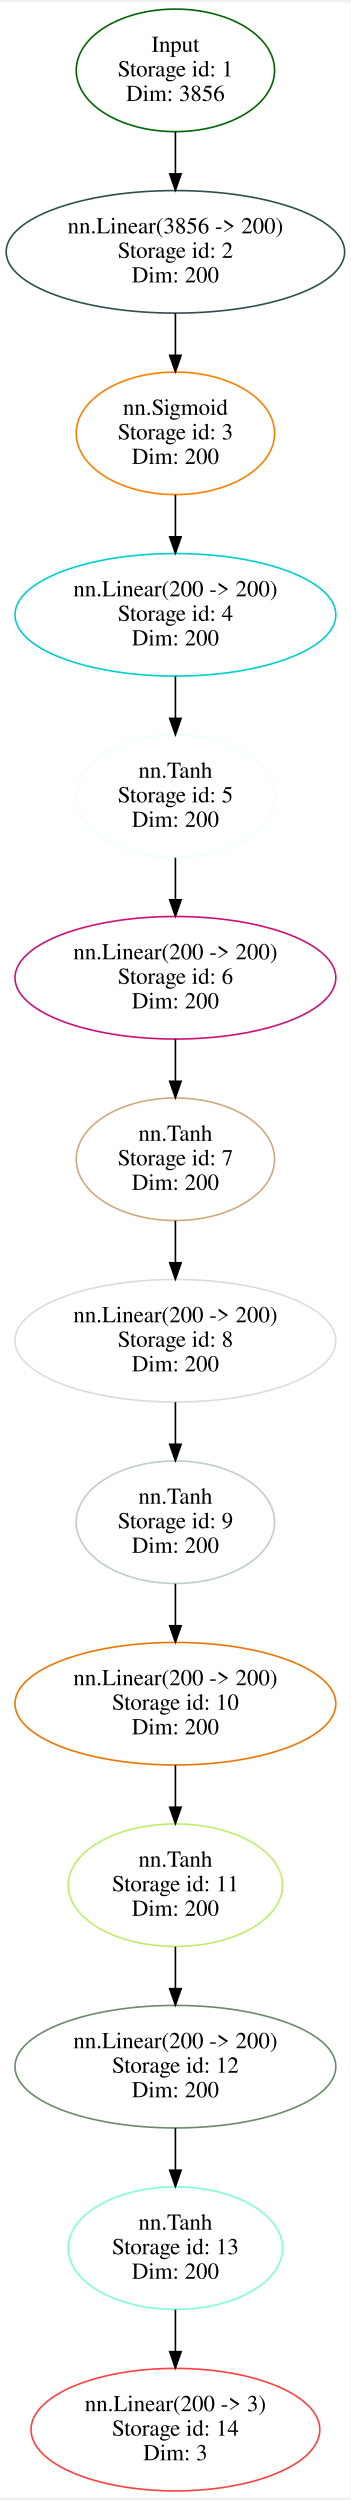
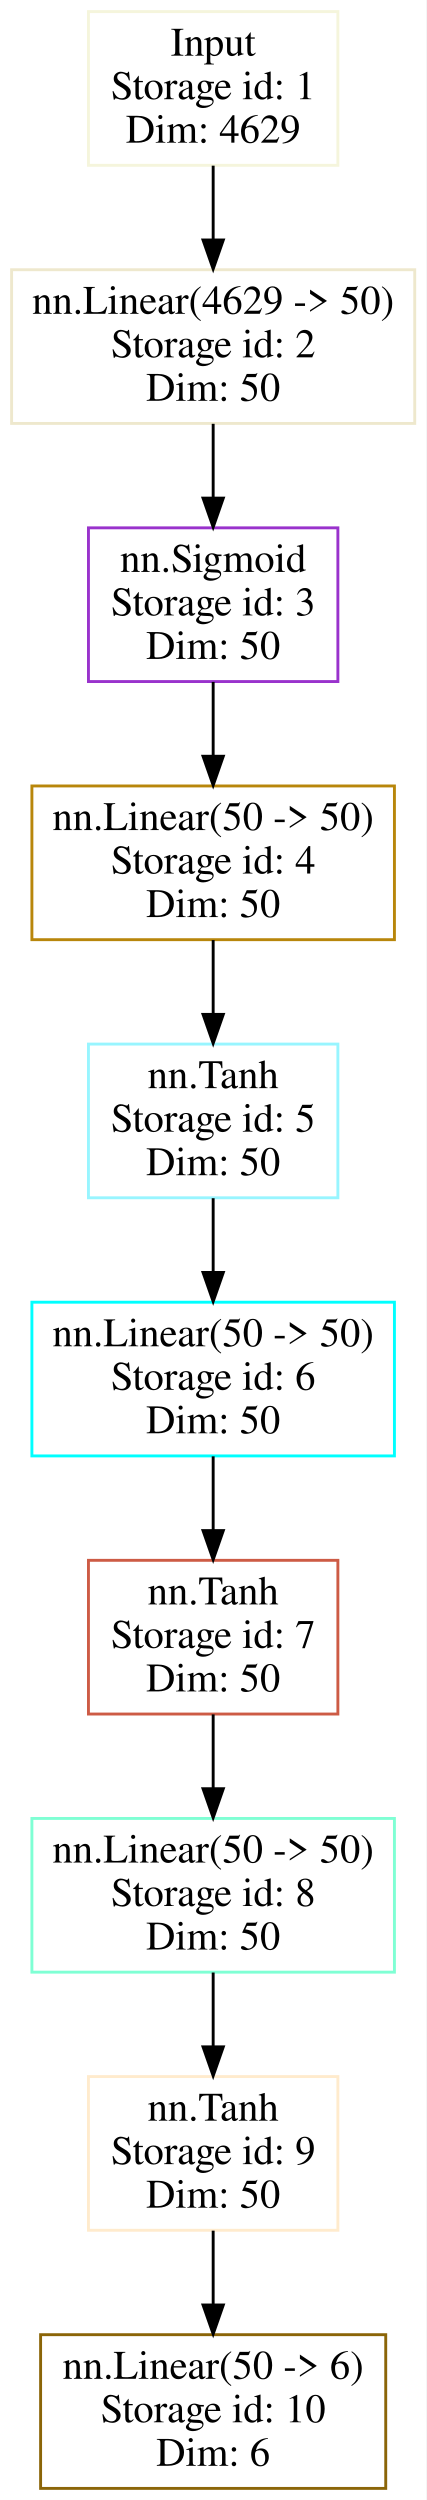
- <svg xmlns="http://www.w3.org/2000/svg" width="214pt" height="1525pt" viewBox="0.00 0.00 214.48 1525.35">
-   <g id="graph0" class="graph" transform="scale(1 1) rotate(0) translate(4 1521.35)">
-     <polygon fill="white" stroke="none" points="-4,4 -4,-1521.35 210.475,-1521.35 210.475,4 -4,4" />
+ <svg xmlns="http://www.w3.org/2000/svg" width="147pt" height="862pt" viewBox="0.00 0.00 147.00 862.00">
+   <g id="graph0" class="graph" transform="scale(1 1) rotate(0) translate(4 858)">
+     <polygon fill="white" stroke="none" points="-4,4 -4,-858 143,-858 143,4 -4,4" />
    <g id="node1" class="node">
-       <ellipse fill="none" stroke="darkgreen" cx="103.238" cy="-1479.87" rx="60.623" ry="37.453" />
-       <text text-anchor="middle" x="103.238" y="-1491.17" font-family="Times,serif" font-size="14.00">Input</text>
-       <text text-anchor="middle" x="103.238" y="-1476.17" font-family="Times,serif" font-size="14.00">Storage id: 1</text>
-       <text text-anchor="middle" x="103.238" y="-1461.17" font-family="Times,serif" font-size="14.00">Dim: 3856</text>
+       <polygon fill="none" stroke="beige" points="112.5,-854 26.5,-854 26.5,-801 112.5,-801 112.5,-854" />
+       <text text-anchor="middle" x="69.5" y="-838.8" font-family="Times,serif" font-size="14.00">Input</text>
+       <text text-anchor="middle" x="69.5" y="-823.8" font-family="Times,serif" font-size="14.00">Storage id: 1</text>
+       <text text-anchor="middle" x="69.5" y="-808.8" font-family="Times,serif" font-size="14.00">Dim: 4629</text>
    </g>
    <g id="node2" class="node">
-       <ellipse fill="none" stroke="darkslategray" cx="103.238" cy="-1368.92" rx="103.476" ry="37.453" />
-       <text text-anchor="middle" x="103.238" y="-1380.22" font-family="Times,serif" font-size="14.00">nn.Linear(3856 -&gt; 200)</text>
-       <text text-anchor="middle" x="103.238" y="-1365.22" font-family="Times,serif" font-size="14.00">Storage id: 2</text>
-       <text text-anchor="middle" x="103.238" y="-1350.22" font-family="Times,serif" font-size="14.00">Dim: 200</text>
+       <polygon fill="none" stroke="#eee8cd" points="139,-765 0,-765 0,-712 139,-712 139,-765" />
+       <text text-anchor="middle" x="69.5" y="-749.8" font-family="Times,serif" font-size="14.00">nn.Linear(4629 -&gt; 50)</text>
+       <text text-anchor="middle" x="69.5" y="-734.8" font-family="Times,serif" font-size="14.00">Storage id: 2</text>
+       <text text-anchor="middle" x="69.5" y="-719.8" font-family="Times,serif" font-size="14.00">Dim: 50</text>
    </g>
    <g id="edge1" class="edge">
-       <path fill="none" stroke="black" d="M103.238,-1442.29C103.238,-1434.11 103.238,-1425.33 103.238,-1416.81" />
-       <polygon fill="black" stroke="black" points="106.738,-1416.59 103.238,-1406.59 99.738,-1416.59 106.738,-1416.59" />
+       <path fill="none" stroke="black" d="M69.5,-800.868C69.5,-792.886 69.5,-783.932 69.5,-775.384" />
+       <polygon fill="black" stroke="black" points="73,-775.25 69.5,-765.25 66,-775.25 73,-775.25" />
    </g>
    <g id="node3" class="node">
-       <ellipse fill="none" stroke="#ff7f00" cx="103.238" cy="-1257.96" rx="60.623" ry="37.453" />
-       <text text-anchor="middle" x="103.238" y="-1269.26" font-family="Times,serif" font-size="14.00">nn.Sigmoid</text>
-       <text text-anchor="middle" x="103.238" y="-1254.26" font-family="Times,serif" font-size="14.00">Storage id: 3</text>
-       <text text-anchor="middle" x="103.238" y="-1239.26" font-family="Times,serif" font-size="14.00">Dim: 200</text>
+       <polygon fill="none" stroke="darkorchid" points="112.5,-676 26.5,-676 26.5,-623 112.5,-623 112.5,-676" />
+       <text text-anchor="middle" x="69.5" y="-660.8" font-family="Times,serif" font-size="14.00">nn.Sigmoid</text>
+       <text text-anchor="middle" x="69.5" y="-645.8" font-family="Times,serif" font-size="14.00">Storage id: 3</text>
+       <text text-anchor="middle" x="69.5" y="-630.8" font-family="Times,serif" font-size="14.00">Dim: 50</text>
    </g>
    <g id="edge2" class="edge">
-       <path fill="none" stroke="black" d="M103.238,-1331.33C103.238,-1323.16 103.238,-1314.38 103.238,-1305.85" />
-       <polygon fill="black" stroke="black" points="106.738,-1305.64 103.238,-1295.64 99.738,-1305.64 106.738,-1305.64" />
+       <path fill="none" stroke="black" d="M69.5,-711.868C69.5,-703.886 69.5,-694.932 69.5,-686.384" />
+       <polygon fill="black" stroke="black" points="73,-686.25 69.5,-676.25 66,-686.25 73,-686.25" />
    </g>
    <g id="node4" class="node">
-       <ellipse fill="none" stroke="darkturquoise" cx="103.238" cy="-1147.01" rx="98.076" ry="37.453" />
-       <text text-anchor="middle" x="103.238" y="-1158.31" font-family="Times,serif" font-size="14.00">nn.Linear(200 -&gt; 200)</text>
-       <text text-anchor="middle" x="103.238" y="-1143.31" font-family="Times,serif" font-size="14.00">Storage id: 4</text>
-       <text text-anchor="middle" x="103.238" y="-1128.31" font-family="Times,serif" font-size="14.00">Dim: 200</text>
+       <polygon fill="none" stroke="darkgoldenrod" points="132,-587 7,-587 7,-534 132,-534 132,-587" />
+       <text text-anchor="middle" x="69.5" y="-571.8" font-family="Times,serif" font-size="14.00">nn.Linear(50 -&gt; 50)</text>
+       <text text-anchor="middle" x="69.5" y="-556.8" font-family="Times,serif" font-size="14.00">Storage id: 4</text>
+       <text text-anchor="middle" x="69.5" y="-541.8" font-family="Times,serif" font-size="14.00">Dim: 50</text>
    </g>
    <g id="edge3" class="edge">
-       <path fill="none" stroke="black" d="M103.238,-1220.38C103.238,-1212.21 103.238,-1203.43 103.238,-1194.9" />
-       <polygon fill="black" stroke="black" points="106.738,-1194.68 103.238,-1184.68 99.738,-1194.68 106.738,-1194.68" />
+       <path fill="none" stroke="black" d="M69.5,-622.868C69.5,-614.886 69.5,-605.932 69.5,-597.384" />
+       <polygon fill="black" stroke="black" points="73,-597.25 69.5,-587.25 66,-597.25 73,-597.25" />
    </g>
    <g id="node5" class="node">
-       <ellipse fill="none" stroke="#f0ffff" cx="103.238" cy="-1036.06" rx="60.623" ry="37.453" />
-       <text text-anchor="middle" x="103.238" y="-1047.36" font-family="Times,serif" font-size="14.00">nn.Tanh</text>
-       <text text-anchor="middle" x="103.238" y="-1032.36" font-family="Times,serif" font-size="14.00">Storage id: 5</text>
-       <text text-anchor="middle" x="103.238" y="-1017.36" font-family="Times,serif" font-size="14.00">Dim: 200</text>
+       <polygon fill="none" stroke="#98f5ff" points="112.5,-498 26.5,-498 26.5,-445 112.5,-445 112.5,-498" />
+       <text text-anchor="middle" x="69.5" y="-482.8" font-family="Times,serif" font-size="14.00">nn.Tanh</text>
+       <text text-anchor="middle" x="69.5" y="-467.8" font-family="Times,serif" font-size="14.00">Storage id: 5</text>
+       <text text-anchor="middle" x="69.5" y="-452.8" font-family="Times,serif" font-size="14.00">Dim: 50</text>
    </g>
    <g id="edge4" class="edge">
-       <path fill="none" stroke="black" d="M103.238,-1109.43C103.238,-1101.25 103.238,-1092.47 103.238,-1083.95" />
-       <polygon fill="black" stroke="black" points="106.738,-1083.73 103.238,-1073.73 99.738,-1083.73 106.738,-1083.73" />
+       <path fill="none" stroke="black" d="M69.5,-533.868C69.5,-525.886 69.5,-516.932 69.5,-508.384" />
+       <polygon fill="black" stroke="black" points="73,-508.25 69.5,-498.25 66,-508.25 73,-508.25" />
    </g>
    <g id="node6" class="node">
-       <ellipse fill="none" stroke="#cd1076" cx="103.238" cy="-925.103" rx="98.076" ry="37.453" />
-       <text text-anchor="middle" x="103.238" y="-936.403" font-family="Times,serif" font-size="14.00">nn.Linear(200 -&gt; 200)</text>
-       <text text-anchor="middle" x="103.238" y="-921.403" font-family="Times,serif" font-size="14.00">Storage id: 6</text>
-       <text text-anchor="middle" x="103.238" y="-906.403" font-family="Times,serif" font-size="14.00">Dim: 200</text>
+       <polygon fill="none" stroke="cyan" points="132,-409 7,-409 7,-356 132,-356 132,-409" />
+       <text text-anchor="middle" x="69.5" y="-393.8" font-family="Times,serif" font-size="14.00">nn.Linear(50 -&gt; 50)</text>
+       <text text-anchor="middle" x="69.5" y="-378.8" font-family="Times,serif" font-size="14.00">Storage id: 6</text>
+       <text text-anchor="middle" x="69.5" y="-363.8" font-family="Times,serif" font-size="14.00">Dim: 50</text>
    </g>
    <g id="edge5" class="edge">
-       <path fill="none" stroke="black" d="M103.238,-998.474C103.238,-990.299 103.238,-981.519 103.238,-972.993" />
-       <polygon fill="black" stroke="black" points="106.738,-972.775 103.238,-962.775 99.738,-972.775 106.738,-972.775" />
+       <path fill="none" stroke="black" d="M69.5,-444.868C69.5,-436.886 69.5,-427.932 69.5,-419.384" />
+       <polygon fill="black" stroke="black" points="73,-419.25 69.5,-409.25 66,-419.25 73,-419.25" />
    </g>
    <g id="node7" class="node">
-       <ellipse fill="none" stroke="#cdaa7d" cx="103.238" cy="-814.15" rx="60.623" ry="37.453" />
-       <text text-anchor="middle" x="103.238" y="-825.45" font-family="Times,serif" font-size="14.00">nn.Tanh</text>
-       <text text-anchor="middle" x="103.238" y="-810.45" font-family="Times,serif" font-size="14.00">Storage id: 7</text>
-       <text text-anchor="middle" x="103.238" y="-795.45" font-family="Times,serif" font-size="14.00">Dim: 200</text>
+       <polygon fill="none" stroke="#cd5b45" points="112.5,-320 26.5,-320 26.5,-267 112.5,-267 112.5,-320" />
+       <text text-anchor="middle" x="69.5" y="-304.8" font-family="Times,serif" font-size="14.00">nn.Tanh</text>
+       <text text-anchor="middle" x="69.5" y="-289.8" font-family="Times,serif" font-size="14.00">Storage id: 7</text>
+       <text text-anchor="middle" x="69.5" y="-274.8" font-family="Times,serif" font-size="14.00">Dim: 50</text>
    </g>
    <g id="edge6" class="edge">
-       <path fill="none" stroke="black" d="M103.238,-887.52C103.238,-879.345 103.238,-870.566 103.238,-862.039" />
-       <polygon fill="black" stroke="black" points="106.738,-861.822 103.238,-851.822 99.738,-861.822 106.738,-861.822" />
+       <path fill="none" stroke="black" d="M69.5,-355.868C69.5,-347.886 69.5,-338.932 69.5,-330.384" />
+       <polygon fill="black" stroke="black" points="73,-330.25 69.5,-320.25 66,-330.25 73,-330.25" />
    </g>
    <g id="node8" class="node">
-       <ellipse fill="none" stroke="gainsboro" cx="103.238" cy="-703.197" rx="98.076" ry="37.453" />
-       <text text-anchor="middle" x="103.238" y="-714.497" font-family="Times,serif" font-size="14.00">nn.Linear(200 -&gt; 200)</text>
-       <text text-anchor="middle" x="103.238" y="-699.497" font-family="Times,serif" font-size="14.00">Storage id: 8</text>
-       <text text-anchor="middle" x="103.238" y="-684.497" font-family="Times,serif" font-size="14.00">Dim: 200</text>
+       <polygon fill="none" stroke="#7fffd4" points="132,-231 7,-231 7,-178 132,-178 132,-231" />
+       <text text-anchor="middle" x="69.5" y="-215.8" font-family="Times,serif" font-size="14.00">nn.Linear(50 -&gt; 50)</text>
+       <text text-anchor="middle" x="69.5" y="-200.8" font-family="Times,serif" font-size="14.00">Storage id: 8</text>
+       <text text-anchor="middle" x="69.5" y="-185.8" font-family="Times,serif" font-size="14.00">Dim: 50</text>
    </g>
    <g id="edge7" class="edge">
-       <path fill="none" stroke="black" d="M103.238,-776.567C103.238,-768.392 103.238,-759.613 103.238,-751.086" />
-       <polygon fill="black" stroke="black" points="106.738,-750.868 103.238,-740.868 99.738,-750.868 106.738,-750.868" />
+       <path fill="none" stroke="black" d="M69.5,-266.868C69.5,-258.886 69.5,-249.932 69.5,-241.384" />
+       <polygon fill="black" stroke="black" points="73,-241.25 69.5,-231.25 66,-241.25 73,-241.25" />
    </g>
    <g id="node9" class="node">
-       <ellipse fill="none" stroke="#c1cdcd" cx="103.238" cy="-592.243" rx="60.623" ry="37.453" />
-       <text text-anchor="middle" x="103.238" y="-603.543" font-family="Times,serif" font-size="14.00">nn.Tanh</text>
-       <text text-anchor="middle" x="103.238" y="-588.543" font-family="Times,serif" font-size="14.00">Storage id: 9</text>
-       <text text-anchor="middle" x="103.238" y="-573.543" font-family="Times,serif" font-size="14.00">Dim: 200</text>
+       <polygon fill="none" stroke="blanchedalmond" points="112.5,-142 26.5,-142 26.5,-89 112.5,-89 112.5,-142" />
+       <text text-anchor="middle" x="69.5" y="-126.8" font-family="Times,serif" font-size="14.00">nn.Tanh</text>
+       <text text-anchor="middle" x="69.5" y="-111.8" font-family="Times,serif" font-size="14.00">Storage id: 9</text>
+       <text text-anchor="middle" x="69.5" y="-96.8" font-family="Times,serif" font-size="14.00">Dim: 50</text>
    </g>
    <g id="edge8" class="edge">
-       <path fill="none" stroke="black" d="M103.238,-665.614C103.238,-657.439 103.238,-648.659 103.238,-640.133" />
-       <polygon fill="black" stroke="black" points="106.738,-639.915 103.238,-629.915 99.738,-639.915 106.738,-639.915" />
+       <path fill="none" stroke="black" d="M69.5,-177.868C69.5,-169.886 69.5,-160.932 69.5,-152.384" />
+       <polygon fill="black" stroke="black" points="73,-152.25 69.5,-142.25 66,-152.25 73,-152.25" />
    </g>
    <g id="node10" class="node">
-       <ellipse fill="none" stroke="#ee7600" cx="103.238" cy="-481.29" rx="98.076" ry="37.453" />
-       <text text-anchor="middle" x="103.238" y="-492.59" font-family="Times,serif" font-size="14.00">nn.Linear(200 -&gt; 200)</text>
-       <text text-anchor="middle" x="103.238" y="-477.59" font-family="Times,serif" font-size="14.00">Storage id: 10</text>
-       <text text-anchor="middle" x="103.238" y="-462.59" font-family="Times,serif" font-size="14.00">Dim: 200</text>
+       <polygon fill="none" stroke="#8b6508" points="129,-53 10,-53 10,-0 129,-0 129,-53" />
+       <text text-anchor="middle" x="69.5" y="-37.8" font-family="Times,serif" font-size="14.00">nn.Linear(50 -&gt; 6)</text>
+       <text text-anchor="middle" x="69.5" y="-22.8" font-family="Times,serif" font-size="14.00">Storage id: 10</text>
+       <text text-anchor="middle" x="69.5" y="-7.8" font-family="Times,serif" font-size="14.00">Dim: 6</text>
    </g>
    <g id="edge9" class="edge">
-       <path fill="none" stroke="black" d="M103.238,-554.66C103.238,-546.485 103.238,-537.706 103.238,-529.179" />
-       <polygon fill="black" stroke="black" points="106.738,-528.962 103.238,-518.962 99.738,-528.962 106.738,-528.962" />
-     </g>
-     <g id="node11" class="node">
-       <ellipse fill="none" stroke="#bcee68" cx="103.238" cy="-370.337" rx="65.523" ry="37.453" />
-       <text text-anchor="middle" x="103.238" y="-381.637" font-family="Times,serif" font-size="14.00">nn.Tanh</text>
-       <text text-anchor="middle" x="103.238" y="-366.637" font-family="Times,serif" font-size="14.00">Storage id: 11</text>
-       <text text-anchor="middle" x="103.238" y="-351.637" font-family="Times,serif" font-size="14.00">Dim: 200</text>
-     </g>
-     <g id="edge10" class="edge">
-       <path fill="none" stroke="black" d="M103.238,-443.707C103.238,-435.532 103.238,-426.753 103.238,-418.226" />
-       <polygon fill="black" stroke="black" points="106.738,-418.008 103.238,-408.008 99.738,-418.009 106.738,-418.008" />
-     </g>
-     <g id="node12" class="node">
-       <ellipse fill="none" stroke="#698b69" cx="103.238" cy="-259.383" rx="98.076" ry="37.453" />
-       <text text-anchor="middle" x="103.238" y="-270.683" font-family="Times,serif" font-size="14.00">nn.Linear(200 -&gt; 200)</text>
-       <text text-anchor="middle" x="103.238" y="-255.683" font-family="Times,serif" font-size="14.00">Storage id: 12</text>
-       <text text-anchor="middle" x="103.238" y="-240.683" font-family="Times,serif" font-size="14.00">Dim: 200</text>
-     </g>
-     <g id="edge11" class="edge">
-       <path fill="none" stroke="black" d="M103.238,-332.754C103.238,-324.579 103.238,-315.799 103.238,-307.273" />
-       <polygon fill="black" stroke="black" points="106.738,-307.055 103.238,-297.055 99.738,-307.055 106.738,-307.055" />
-     </g>
-     <g id="node13" class="node">
-       <ellipse fill="none" stroke="#7fffd4" cx="103.238" cy="-148.43" rx="65.523" ry="37.453" />
-       <text text-anchor="middle" x="103.238" y="-159.73" font-family="Times,serif" font-size="14.00">nn.Tanh</text>
-       <text text-anchor="middle" x="103.238" y="-144.73" font-family="Times,serif" font-size="14.00">Storage id: 13</text>
-       <text text-anchor="middle" x="103.238" y="-129.73" font-family="Times,serif" font-size="14.00">Dim: 200</text>
-     </g>
-     <g id="edge12" class="edge">
-       <path fill="none" stroke="black" d="M103.238,-221.8C103.238,-213.626 103.238,-204.846 103.238,-196.319" />
-       <polygon fill="black" stroke="black" points="106.738,-196.102 103.238,-186.102 99.738,-196.102 106.738,-196.102" />
-     </g>
-     <g id="node14" class="node">
-       <ellipse fill="none" stroke="#ff4040" cx="103.238" cy="-37.477" rx="88.277" ry="37.453" />
-       <text text-anchor="middle" x="103.238" y="-48.777" font-family="Times,serif" font-size="14.00">nn.Linear(200 -&gt; 3)</text>
-       <text text-anchor="middle" x="103.238" y="-33.777" font-family="Times,serif" font-size="14.00">Storage id: 14</text>
-       <text text-anchor="middle" x="103.238" y="-18.777" font-family="Times,serif" font-size="14.00">Dim: 3</text>
-     </g>
-     <g id="edge13" class="edge">
-       <path fill="none" stroke="black" d="M103.238,-110.847C103.238,-102.672 103.238,-93.893 103.238,-85.366" />
-       <polygon fill="black" stroke="black" points="106.738,-85.148 103.238,-75.148 99.738,-85.149 106.738,-85.148" />
+       <path fill="none" stroke="black" d="M69.5,-88.868C69.5,-80.886 69.5,-71.932 69.5,-63.384" />
+       <polygon fill="black" stroke="black" points="73,-63.25 69.5,-53.25 66,-63.25 73,-63.25" />
    </g>
  </g>
</svg>
